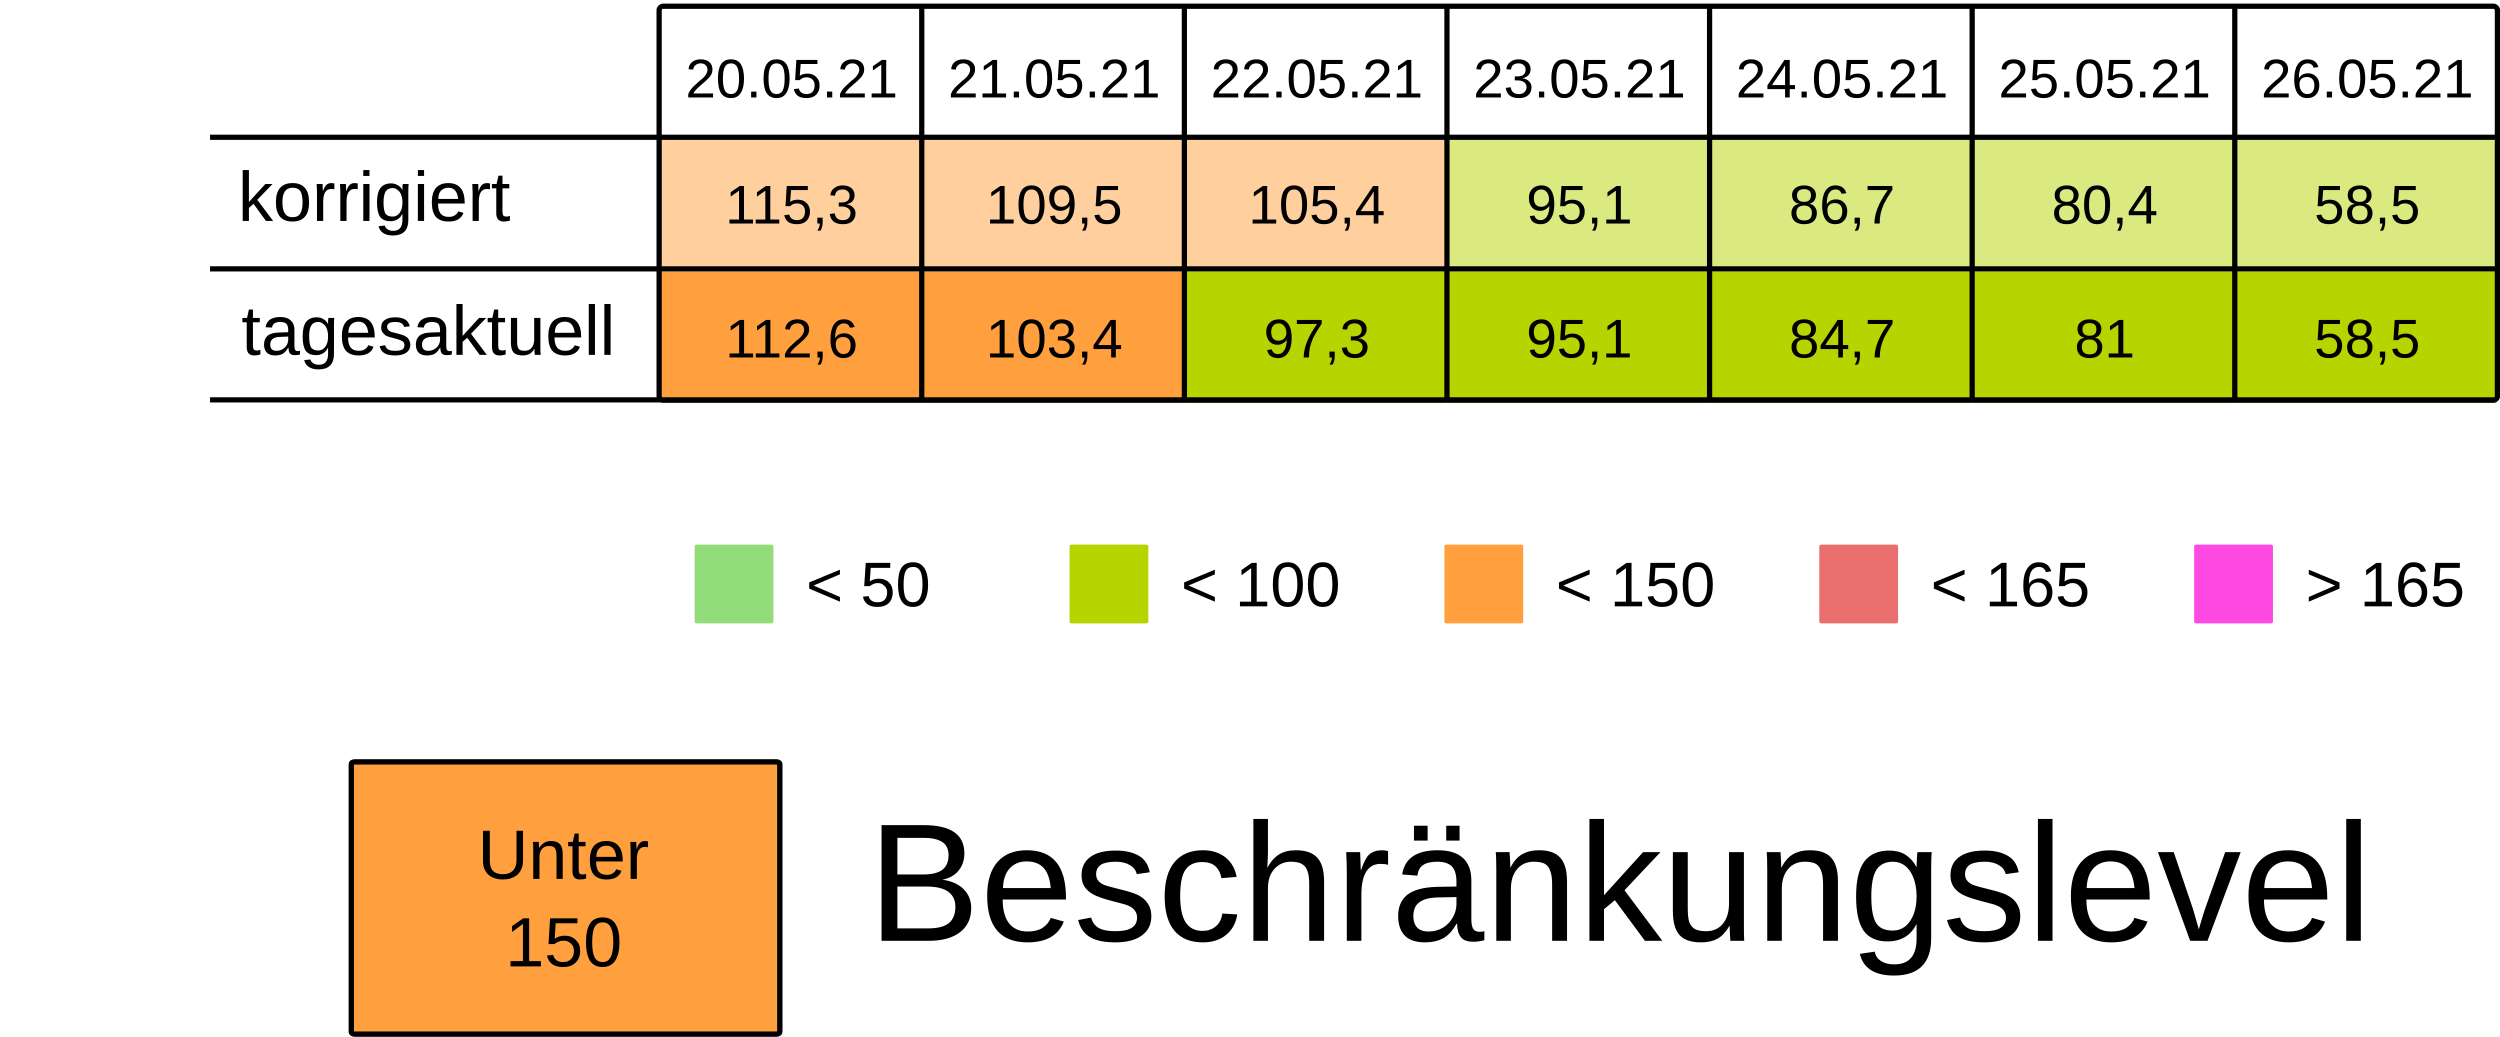
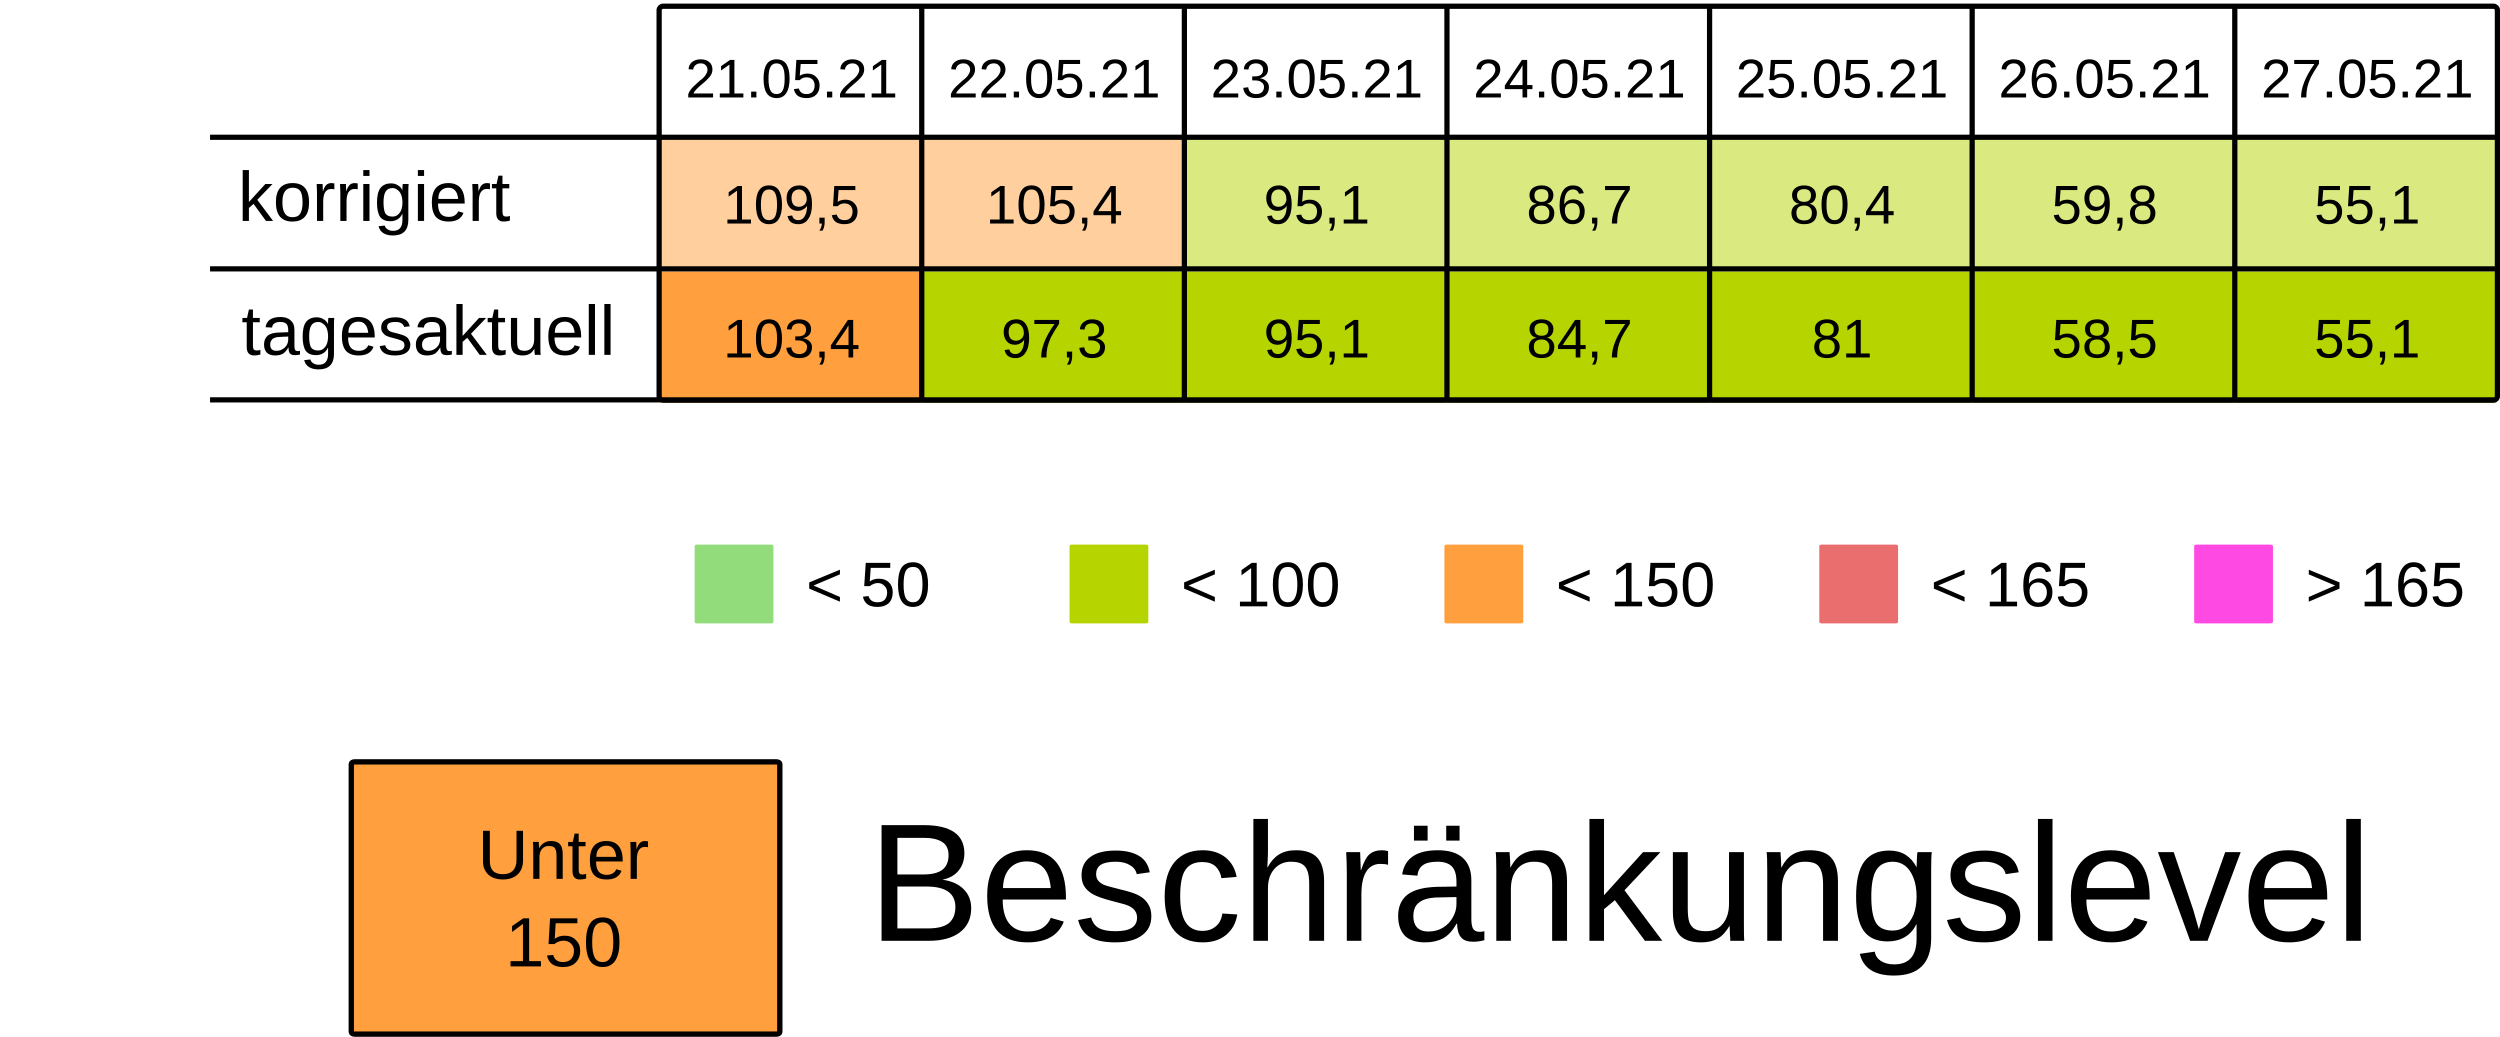
<svg xmlns="http://www.w3.org/2000/svg" viewBox="0 0 125.94 52.229" height="197.399" width="475.994">
  <rect width="100%" height="100%" x="-.001" fill="#fff" />
  <g transform="translate(-13.231 -25.355)">
    <rect ry=".106" rx=".169" y="32.284" x="46.434" height="6.615" width="13.229" fill="#ff9f3d7F" />
    <rect ry=".106" rx=".169" y="32.284" x="59.664" height="6.615" width="13.229" fill="#ff9f3d7F" />
-     <rect ry=".106" rx=".169" y="32.284" x="72.893" height="6.615" width="13.229" fill="#ff9f3d7F" />
+     <rect ry=".106" rx=".169" y="32.284" x="72.893" height="6.615" width="13.229" fill="#B5D4007F" />
    <rect ry=".106" rx=".169" y="32.284" x="86.122" height="6.615" width="13.229" fill="#B5D4007F" />
    <rect ry=".106" rx=".169" y="32.284" x="99.351" height="6.615" width="13.229" fill="#B5D4007F" />
    <rect ry=".106" rx=".169" y="32.284" x="112.58" height="6.615" width="13.229" fill="#B5D4007F" />
    <rect ry=".106" rx=".169" y="32.284" x="125.809" height="6.615" width="13.229" fill="#B5D4007F" />
    <text y="30.266" x="53.113" style="line-height:125%;-inkscape-font-specification:Arial;text-align:center" font-weight="400" font-size="2.749" letter-spacing="0" word-spacing="0" font-family="Arial" text-anchor="middle" stroke-width=".064">
-       <tspan style="text-align:center" y="30.266" x="53.113">20.05.21</tspan>
+       <tspan style="text-align:center" y="30.266" x="53.113">21.05.21</tspan>
    </text>
    <text y="30.266" x="66.342" style="line-height:125%;-inkscape-font-specification:Arial;text-align:center" font-weight="400" font-size="2.749" letter-spacing="0" word-spacing="0" font-family="Arial" text-anchor="middle" stroke-width=".064">
-       <tspan style="text-align:center" y="30.266" x="66.342">21.05.21</tspan>
+       <tspan style="text-align:center" y="30.266" x="66.342">22.05.21</tspan>
    </text>
    <text y="30.266" x="79.571" style="line-height:125%;-inkscape-font-specification:Arial;text-align:center" font-weight="400" font-size="2.749" letter-spacing="0" word-spacing="0" font-family="Arial" text-anchor="middle" stroke-width=".064">
-       <tspan style="text-align:center" y="30.266" x="79.571">22.05.21</tspan>
+       <tspan style="text-align:center" y="30.266" x="79.571">23.05.21</tspan>
    </text>
    <text y="30.266" x="92.8" style="line-height:125%;-inkscape-font-specification:Arial;text-align:center" font-weight="400" font-size="2.749" letter-spacing="0" word-spacing="0" font-family="Arial" text-anchor="middle" stroke-width=".064">
-       <tspan style="text-align:center" y="30.266" x="92.8">23.05.21</tspan>
+       <tspan style="text-align:center" y="30.266" x="92.8">24.05.21</tspan>
    </text>
    <text y="30.266" x="106.029" style="line-height:125%;-inkscape-font-specification:Arial;text-align:center" font-weight="400" font-size="2.749" letter-spacing="0" word-spacing="0" font-family="Arial" text-anchor="middle" stroke-width=".064">
-       <tspan style="text-align:center" y="30.266" x="106.029">24.05.21</tspan>
+       <tspan style="text-align:center" y="30.266" x="106.029">25.05.21</tspan>
    </text>
    <text y="30.266" x="119.258" style="line-height:125%;-inkscape-font-specification:Arial;text-align:center" font-weight="400" font-size="2.749" letter-spacing="0" word-spacing="0" font-family="Arial" text-anchor="middle" stroke-width=".064">
-       <tspan style="text-align:center" y="30.266" x="119.258">25.05.21</tspan>
+       <tspan style="text-align:center" y="30.266" x="119.258">26.05.21</tspan>
    </text>
    <text y="30.266" x="132.488" style="line-height:125%;-inkscape-font-specification:Arial;text-align:center" font-weight="400" font-size="2.749" letter-spacing="0" word-spacing="0" font-family="Arial" text-anchor="middle" stroke-width=".064">
-       <tspan style="text-align:center" y="30.266" x="132.488">26.05.21</tspan>
+       <tspan style="text-align:center" y="30.266" x="132.488">27.05.21</tspan>
    </text>
    <text y="36.616" x="53.113" style="line-height:125%;-inkscape-font-specification:Arial;text-align:center" font-weight="400" font-size="2.749" letter-spacing="0" word-spacing="0" font-family="Arial" text-anchor="middle" stroke-width=".064">
-       <tspan style="text-align:center" y="36.616" x="53.113">115,3</tspan>
+       <tspan style="text-align:center" y="36.616" x="53.113">109,5</tspan>
    </text>
    <text y="36.616" x="66.342" style="line-height:125%;-inkscape-font-specification:Arial;text-align:center" font-weight="400" font-size="2.749" letter-spacing="0" word-spacing="0" font-family="Arial" text-anchor="middle" stroke-width=".064">
-       <tspan style="text-align:center" y="36.616" x="66.342">109,5</tspan>
+       <tspan style="text-align:center" y="36.616" x="66.342">105,4</tspan>
    </text>
    <text y="36.616" x="79.571" style="line-height:125%;-inkscape-font-specification:Arial;text-align:center" font-weight="400" font-size="2.749" letter-spacing="0" word-spacing="0" font-family="Arial" text-anchor="middle" stroke-width=".064">
-       <tspan style="text-align:center" y="36.616" x="79.571">105,4</tspan>
+       <tspan style="text-align:center" y="36.616" x="79.571">95,1</tspan>
    </text>
    <text y="36.616" x="92.8" style="line-height:125%;-inkscape-font-specification:Arial;text-align:center" font-weight="400" font-size="2.749" letter-spacing="0" word-spacing="0" font-family="Arial" text-anchor="middle" stroke-width=".064">
-       <tspan style="text-align:center" y="36.616" x="92.8">95,1</tspan>
+       <tspan style="text-align:center" y="36.616" x="92.8">86,7</tspan>
    </text>
    <text y="36.616" x="106.029" style="line-height:125%;-inkscape-font-specification:Arial;text-align:center" font-weight="400" font-size="2.749" letter-spacing="0" word-spacing="0" font-family="Arial" text-anchor="middle" stroke-width=".064">
-       <tspan style="text-align:center" y="36.616" x="106.029">86,7</tspan>
+       <tspan style="text-align:center" y="36.616" x="106.029">80,4</tspan>
    </text>
    <text y="36.616" x="119.258" style="line-height:125%;-inkscape-font-specification:Arial;text-align:center" font-weight="400" font-size="2.749" letter-spacing="0" word-spacing="0" font-family="Arial" text-anchor="middle" stroke-width=".064">
-       <tspan style="text-align:center" y="36.616" x="119.258">80,4</tspan>
+       <tspan style="text-align:center" y="36.616" x="119.258">59,8</tspan>
    </text>
    <text y="36.616" x="132.488" style="line-height:125%;-inkscape-font-specification:Arial;text-align:center" font-weight="400" font-size="2.749" letter-spacing="0" word-spacing="0" font-family="Arial" text-anchor="middle" stroke-width=".064">
-       <tspan style="text-align:center" y="36.616" x="132.488">58,5</tspan>
+       <tspan style="text-align:center" y="36.616" x="132.488">55,1</tspan>
    </text>
    <rect ry=".071" rx=".12" y="52.79" x="48.224" height="3.969" width="3.969" fill="#92dc7c" />
    <text y="55.896" x="53.84" style="line-height:125%;-inkscape-font-specification:Arial" font-weight="400" font-size="3.175" letter-spacing="0" word-spacing="0" font-family="Arial" stroke-width=".265">
      <tspan y="55.896" x="53.84">&lt; 50</tspan>
    </text>
    <rect ry=".071" rx=".12" y="52.79" x="67.11" height="3.969" width="3.969" fill="#B5D400" />
    <text y="55.896" x="72.726" style="line-height:125%;-inkscape-font-specification:Arial" font-weight="400" font-size="3.175" letter-spacing="0" word-spacing="0" font-family="Arial" stroke-width=".265">
      <tspan y="55.896" x="72.726">&lt; 100</tspan>
    </text>
    <rect ry=".071" rx=".12" y="52.79" x="104.88" height="3.969" width="3.969" fill="#ea6e6e" />
    <text y="55.896" x="110.496" style="line-height:125%;-inkscape-font-specification:Arial" font-weight="400" font-size="3.175" letter-spacing="0" word-spacing="0" font-family="Arial" stroke-width=".265">
      <tspan y="55.896" x="110.496">&lt; 165</tspan>
    </text>
    <rect ry=".071" rx=".12" y="52.79" x="123.765" height="3.969" width="3.969" fill="#FF49E3" />
    <text y="55.896" x="129.381" style="line-height:125%;-inkscape-font-specification:Arial" font-weight="400" font-size="3.175" letter-spacing="0" word-spacing="0" font-family="Arial" stroke-width=".265">
      <tspan y="55.896" x="129.381">&gt; 165</tspan>
    </text>
    <rect ry=".071" rx=".12" y="52.79" x="85.995" height="3.969" width="3.969" fill="#ff9f3d" />
    <text y="55.896" x="91.61" style="line-height:125%;-inkscape-font-specification:Arial" font-weight="400" font-size="3.175" letter-spacing="0" word-spacing="0" font-family="Arial" stroke-width=".265">
      <tspan y="55.896" x="91.61">&lt; 150</tspan>
    </text>
    <rect ry=".106" rx=".169" y="39.031" x="46.435" height="6.615" width="13.229" fill="#ff9f3d" />
-     <rect ry=".106" rx=".169" y="39.031" x="59.665" height="6.615" width="13.229" fill="#ff9f3d" />
+     <rect ry=".106" rx=".169" y="39.031" x="59.665" height="6.615" width="13.229" fill="#B5D400" />
    <rect ry=".106" rx=".169" y="39.031" x="72.894" height="6.615" width="13.229" fill="#B5D400" />
    <rect ry=".106" rx=".169" y="39.031" x="86.123" height="6.615" width="13.229" fill="#B5D400" />
    <rect ry=".106" rx=".169" y="39.031" x="99.352" height="6.615" width="13.229" fill="#B5D400" />
    <rect ry=".106" rx=".169" y="39.031" x="112.581" height="6.615" width="13.229" fill="#B5D400" />
    <rect ry=".106" rx=".169" y="39.031" x="125.81" height="6.615" width="13.229" fill="#B5D400" />
    <text y="43.363" x="53.114" style="line-height:125%;-inkscape-font-specification:Arial;text-align:center" font-weight="400" font-size="2.749" letter-spacing="0" word-spacing="0" font-family="Arial" text-anchor="middle" stroke-width=".064">
-       <tspan style="text-align:center" y="43.363" x="53.114">112,6</tspan>
+       <tspan style="text-align:center" y="43.363" x="53.114">103,4</tspan>
    </text>
    <text y="43.363" x="66.343" style="line-height:125%;-inkscape-font-specification:Arial;text-align:center" font-weight="400" font-size="2.749" letter-spacing="0" word-spacing="0" font-family="Arial" text-anchor="middle" stroke-width=".064">
-       <tspan style="text-align:center" y="43.363" x="66.343">103,4</tspan>
+       <tspan style="text-align:center" y="43.363" x="66.343">97,3</tspan>
    </text>
    <text y="43.363" x="79.572" style="line-height:125%;-inkscape-font-specification:Arial;text-align:center" font-weight="400" font-size="2.749" letter-spacing="0" word-spacing="0" font-family="Arial" text-anchor="middle" stroke-width=".064">
-       <tspan style="text-align:center" y="43.363" x="79.572">97,3</tspan>
+       <tspan style="text-align:center" y="43.363" x="79.572">95,1</tspan>
    </text>
    <text y="43.363" x="92.801" style="line-height:125%;-inkscape-font-specification:Arial;text-align:center" font-weight="400" font-size="2.749" letter-spacing="0" word-spacing="0" font-family="Arial" text-anchor="middle" stroke-width=".064">
-       <tspan style="text-align:center" y="43.363" x="92.801">95,1</tspan>
+       <tspan style="text-align:center" y="43.363" x="92.801">84,7</tspan>
    </text>
    <text y="43.363" x="106.03" style="line-height:125%;-inkscape-font-specification:Arial;text-align:center" font-weight="400" font-size="2.749" letter-spacing="0" word-spacing="0" font-family="Arial" text-anchor="middle" stroke-width=".064">
-       <tspan style="text-align:center" y="43.363" x="106.03">84,7</tspan>
+       <tspan style="text-align:center" y="43.363" x="106.03">81</tspan>
    </text>
    <text y="43.363" x="119.259" style="line-height:125%;-inkscape-font-specification:Arial;text-align:center" font-weight="400" font-size="2.749" letter-spacing="0" word-spacing="0" font-family="Arial" text-anchor="middle" stroke-width=".064">
-       <tspan style="text-align:center" y="43.363" x="119.259">81</tspan>
+       <tspan style="text-align:center" y="43.363" x="119.259">58,5</tspan>
    </text>
    <text y="43.363" x="132.489" style="line-height:125%;-inkscape-font-specification:Arial;text-align:center" font-weight="400" font-size="2.749" letter-spacing="0" word-spacing="0" font-family="Arial" text-anchor="middle" stroke-width=".064">
-       <tspan style="text-align:center" y="43.363" x="132.489">58,5</tspan>
+       <tspan style="text-align:center" y="43.363" x="132.489">55,1</tspan>
    </text>
    <text style="line-height:125%;-inkscape-font-specification:Arial" x="25.224" y="36.483" font-weight="400" font-size="3.528" font-family="Arial" letter-spacing="0" word-spacing="0" stroke-width=".265">
      <tspan x="25.224" y="36.483">korrigiert</tspan>
    </text>
    <text style="line-height:125%;-inkscape-font-specification:Arial" x="25.396" y="43.23" font-weight="400" font-size="3.528" font-family="Arial" letter-spacing="0" word-spacing="0" stroke-width=".265">
      <tspan x="25.396" y="43.23">tagesaktuell</tspan>
    </text>
    <path d="M59.665 25.802v19.844zm13.23 0v19.844zm13.228 0v19.844zm13.23 0v19.844zm13.228 0v19.844zm13.23 0v19.844zM23.812 32.27h115.096zm0 6.629h115.096zm0 6.6h115.096zm22.823-19.83h92.206c.11 0 .2.09.2.2v19.445a.2.2 0 01-.2.2H46.635a.2.2 0 01-.2-.2V25.869c0-.11.089-.2.2-.2z" fill="none" stroke="#000" stroke-width=".264" />
    <rect ry=".108" rx=".169" y="63.735" x="30.927" height="13.715" width="21.588" fill="#ff9f3d" stroke-miterlimit="0" stroke="#000" stroke-width=".269" />
    <text y="69.629" x="41.626" style="line-height:125%;-inkscape-font-specification:Arial;text-align:center" font-weight="400" font-size="3.528" letter-spacing="0" word-spacing="0" font-family="Arial" text-anchor="middle" stroke-width=".265">
      <tspan style="text-align:center" y="69.629" x="42.1">Unter</tspan>
      <tspan style="text-align:center" y="74.038" x="41.626">150</tspan>
    </text>
    <text style="line-height:125%;-inkscape-font-specification:Arial" x="56.955" y="72.75" font-weight="400" font-size="8.467" font-family="Arial" letter-spacing="0" word-spacing="0" stroke-width=".265">
      <tspan x="56.955" y="72.75">Beschränkungslevel</tspan>
    </text>
  </g>
</svg>
